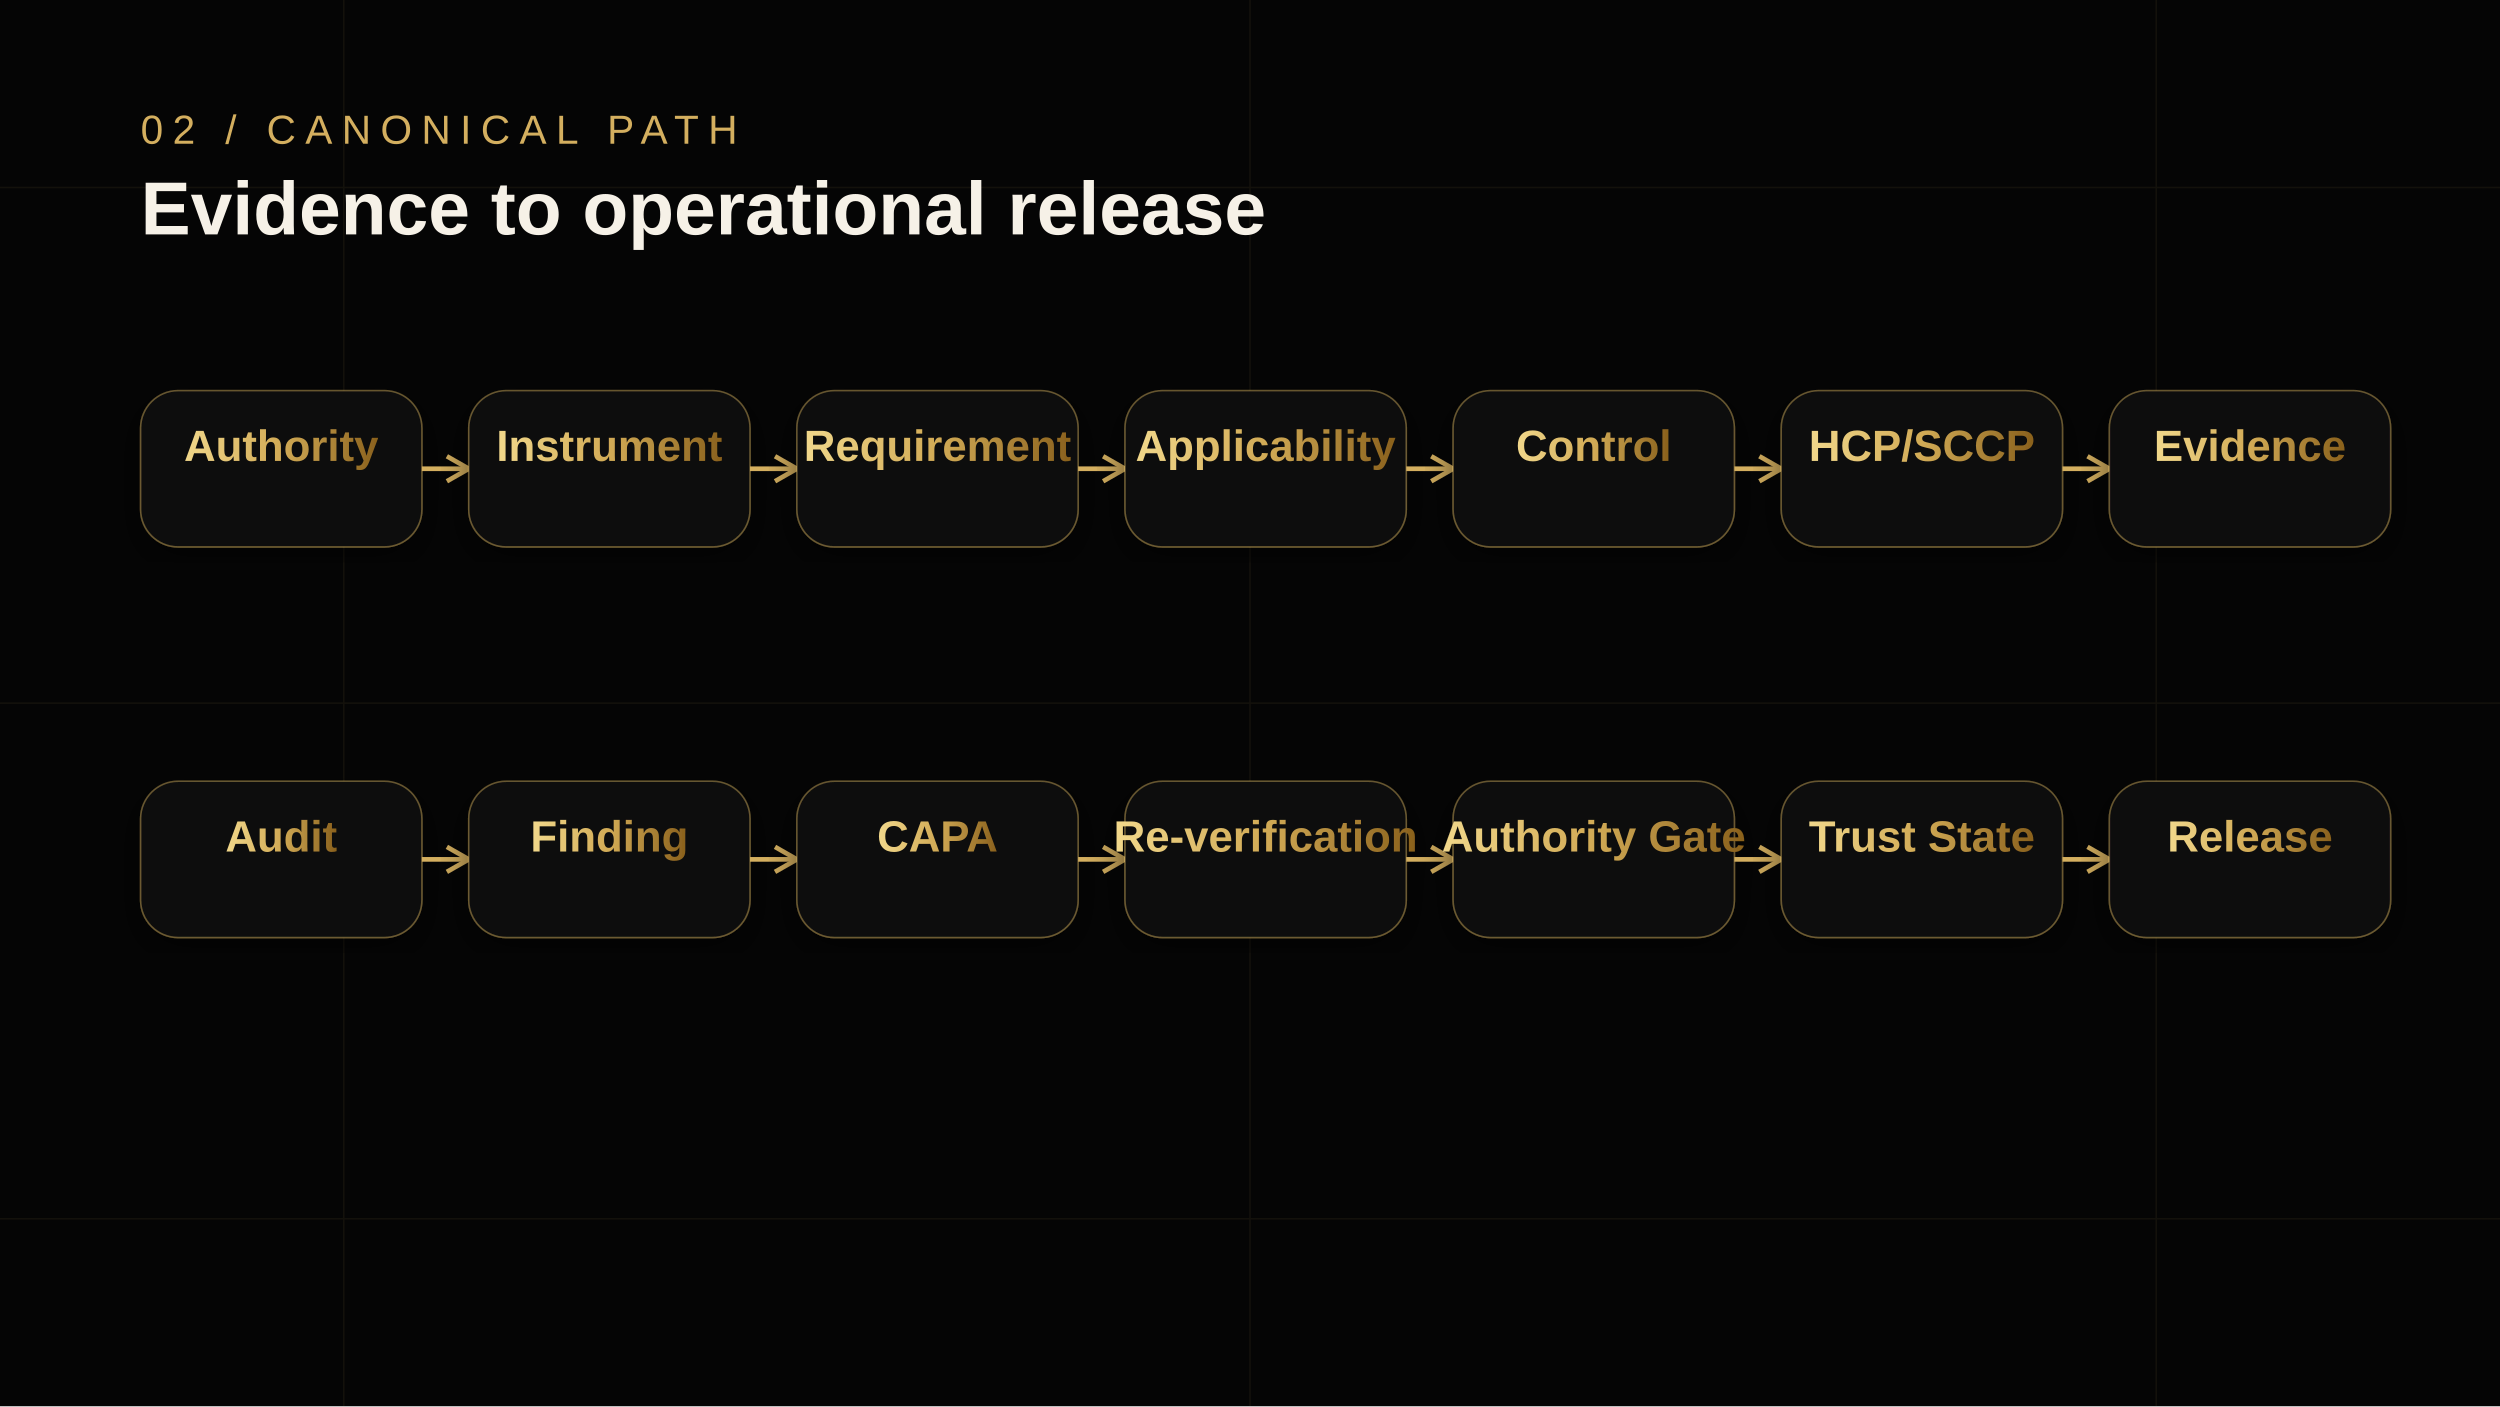
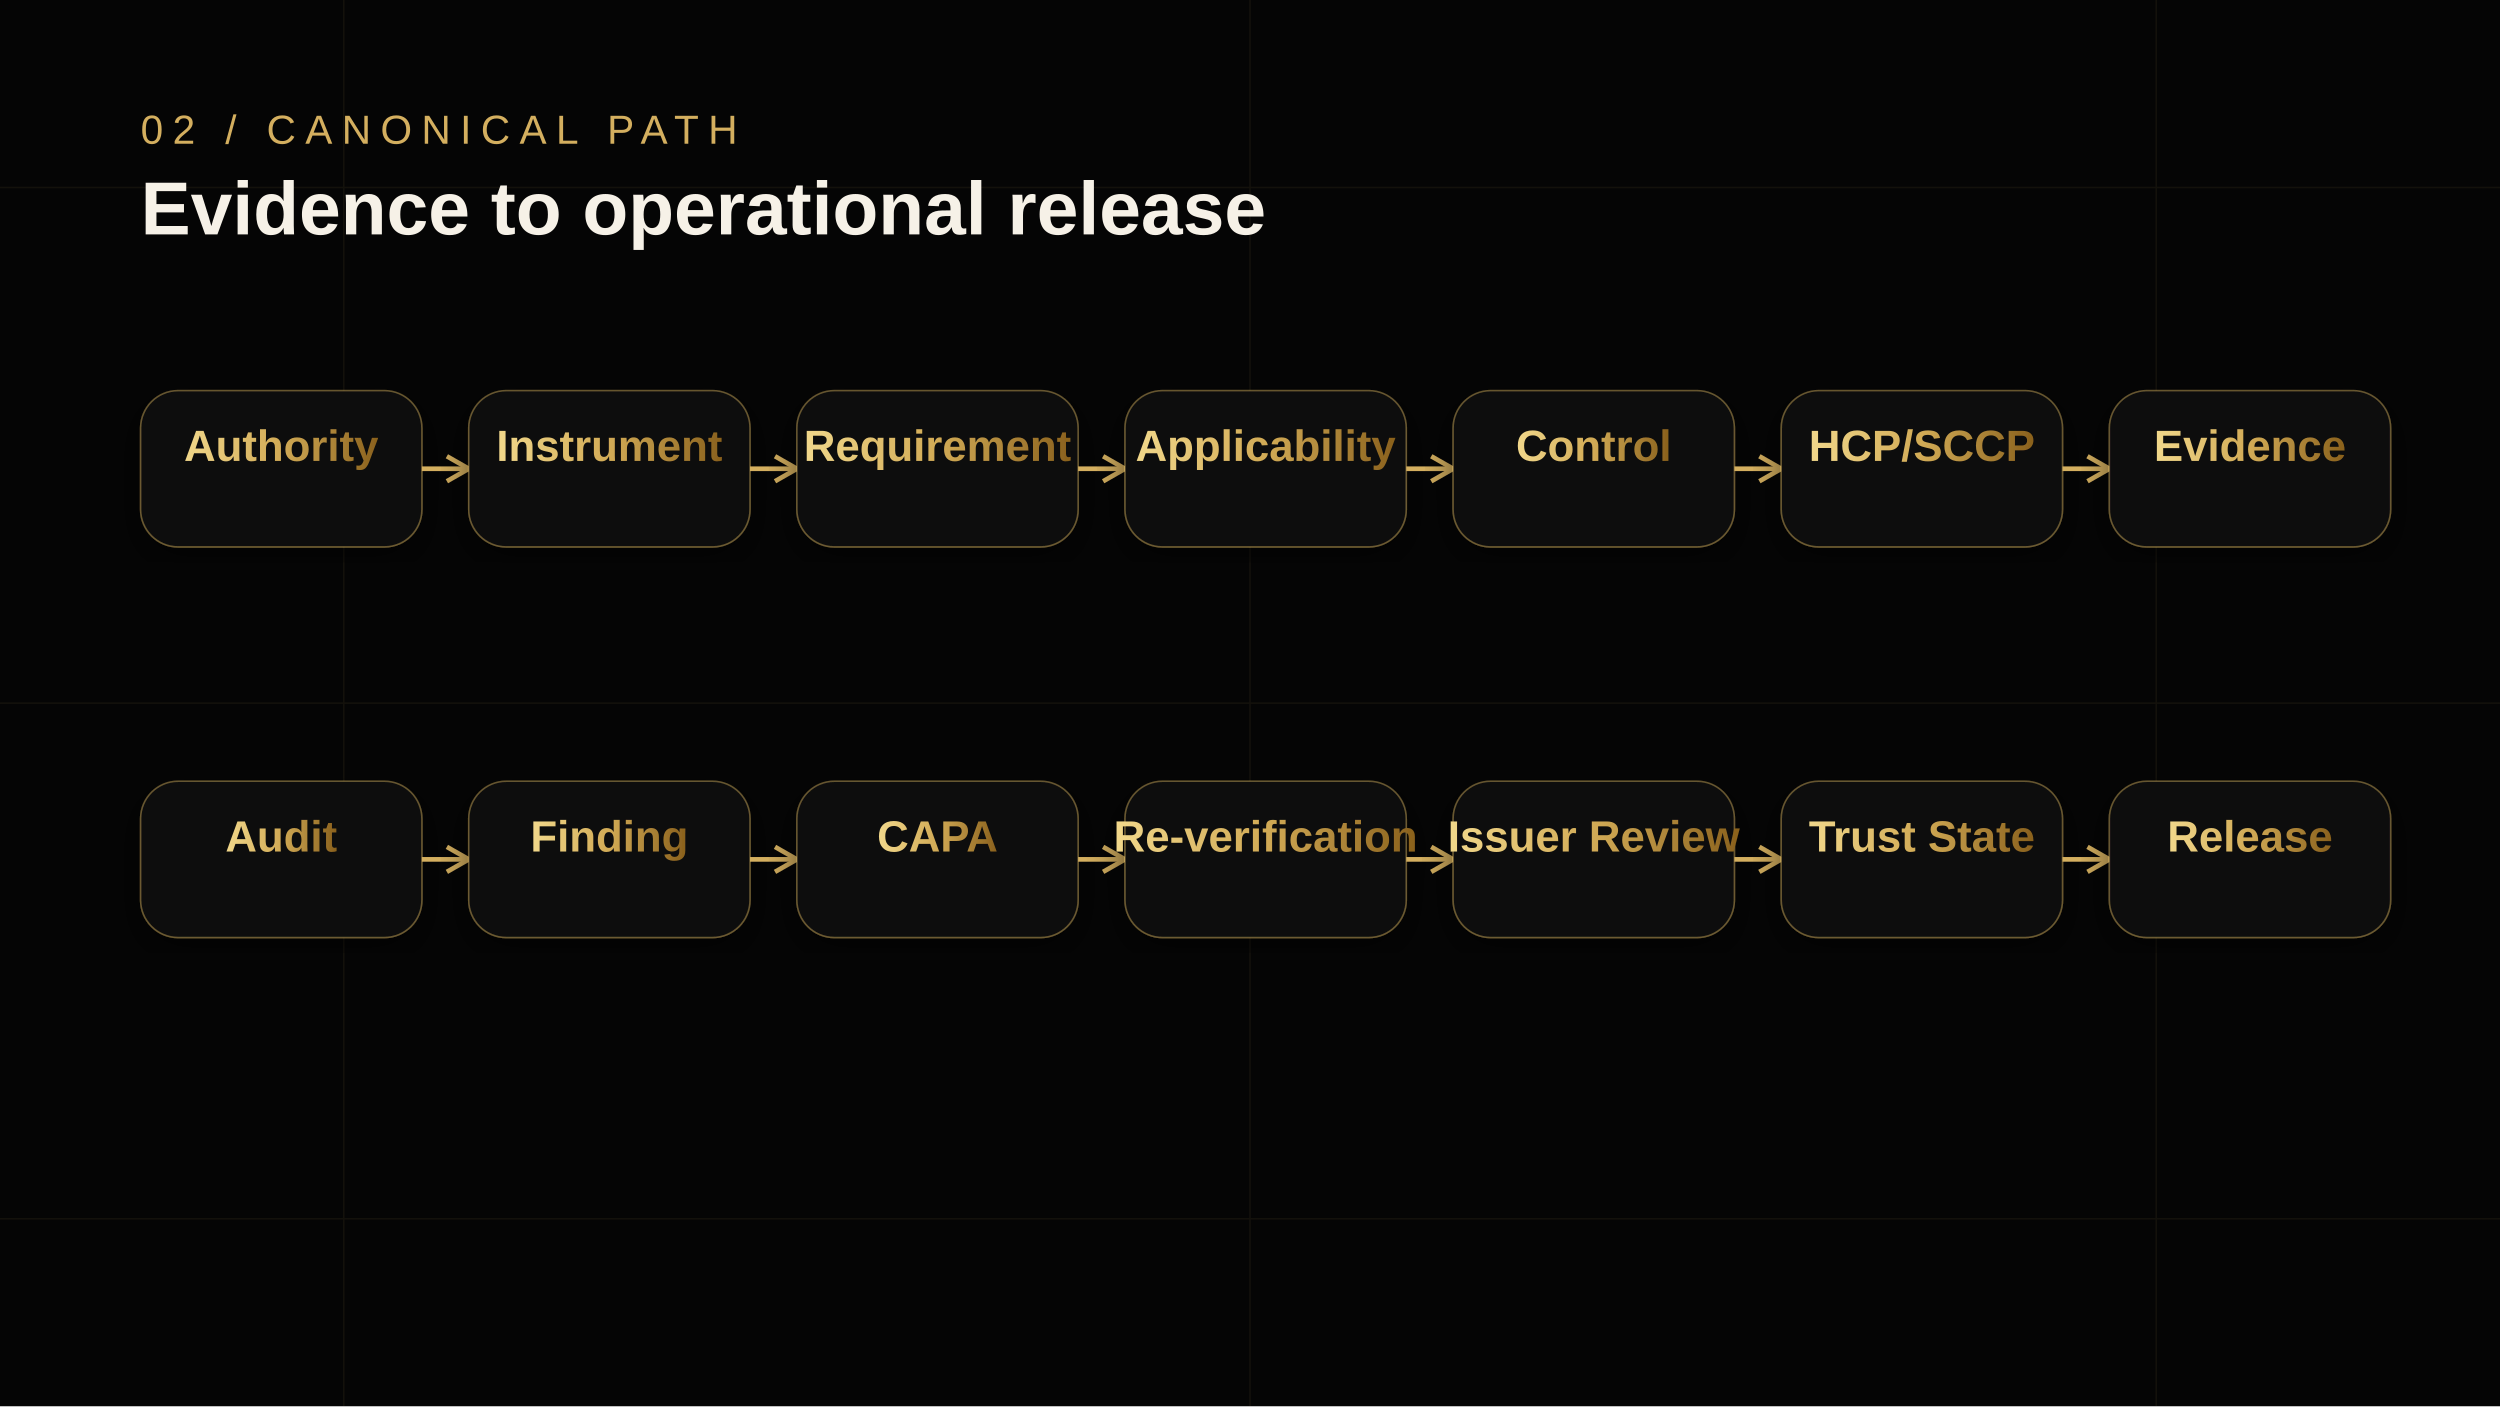
<svg xmlns="http://www.w3.org/2000/svg" viewBox="0 0 1600 900">
  <defs>
    <linearGradient id="g" x1="0" x2="1">
      <stop stop-color="#f1d78a" />
      <stop offset=".5" stop-color="#d1aa55" />
      <stop offset="1" stop-color="#8a611d" />
    </linearGradient>
    <filter id="s">
      <feDropShadow dx="0" dy="8" stdDeviation="12" flood-color="#000" flood-opacity=".55" />
    </filter>
  </defs>
  <rect width="1600" height="900" fill="#050505" />
  <path d="M0 120H1600M0 450H1600M0 780H1600M220 0V900M800 0V900M1380 0V900" stroke="#d4af5f" opacity=".07" />
  <g font-family="Arial,sans-serif" fill="#f6f1e7">
    <text x="90" y="92" font-size="26" letter-spacing="6" fill="#d4af5f">02 / CANONICAL PATH</text>
    <text x="90" y="150" font-size="48" font-weight="700">Evidence to operational release</text>
    <g filter="url(#s)">
      <rect x="90" y="250" width="180" height="100" rx="24" fill="#0d0d0d" stroke="#d4af5f" stroke-opacity=".45" />
      <text x="180" y="295" text-anchor="middle" font-size="28" font-weight="700" fill="url(#g)">Authority</text>
    </g>
    <path d="M270 300 L300 300" stroke="#d4af5f" stroke-width="3" />
    <path d="M286 292 L300 300 L286 308" fill="none" stroke="#d4af5f" stroke-width="3" />
    <g filter="url(#s)">
      <rect x="300" y="250" width="180" height="100" rx="24" fill="#0d0d0d" stroke="#d4af5f" stroke-opacity=".45" />
      <text x="390" y="295" text-anchor="middle" font-size="28" font-weight="700" fill="url(#g)">Instrument</text>
    </g>
    <path d="M480 300 L510 300" stroke="#d4af5f" stroke-width="3" />
    <path d="M496 292 L510 300 L496 308" fill="none" stroke="#d4af5f" stroke-width="3" />
    <g filter="url(#s)">
      <rect x="510" y="250" width="180" height="100" rx="24" fill="#0d0d0d" stroke="#d4af5f" stroke-opacity=".45" />
      <text x="600" y="295" text-anchor="middle" font-size="28" font-weight="700" fill="url(#g)">Requirement</text>
    </g>
    <path d="M690 300 L720 300" stroke="#d4af5f" stroke-width="3" />
    <path d="M706 292 L720 300 L706 308" fill="none" stroke="#d4af5f" stroke-width="3" />
    <g filter="url(#s)">
      <rect x="720" y="250" width="180" height="100" rx="24" fill="#0d0d0d" stroke="#d4af5f" stroke-opacity=".45" />
      <text x="810" y="295" text-anchor="middle" font-size="28" font-weight="700" fill="url(#g)">Applicability</text>
    </g>
    <path d="M900 300 L930 300" stroke="#d4af5f" stroke-width="3" />
    <path d="M916 292 L930 300 L916 308" fill="none" stroke="#d4af5f" stroke-width="3" />
    <g filter="url(#s)">
      <rect x="930" y="250" width="180" height="100" rx="24" fill="#0d0d0d" stroke="#d4af5f" stroke-opacity=".45" />
      <text x="1020" y="295" text-anchor="middle" font-size="28" font-weight="700" fill="url(#g)">Control</text>
    </g>
    <path d="M1110 300 L1140 300" stroke="#d4af5f" stroke-width="3" />
    <path d="M1126 292 L1140 300 L1126 308" fill="none" stroke="#d4af5f" stroke-width="3" />
    <g filter="url(#s)">
      <rect x="1140" y="250" width="180" height="100" rx="24" fill="#0d0d0d" stroke="#d4af5f" stroke-opacity=".45" />
      <text x="1230" y="295" text-anchor="middle" font-size="28" font-weight="700" fill="url(#g)">HCP/SCCP</text>
    </g>
    <path d="M1320 300 L1350 300" stroke="#d4af5f" stroke-width="3" />
    <path d="M1336 292 L1350 300 L1336 308" fill="none" stroke="#d4af5f" stroke-width="3" />
    <g filter="url(#s)">
      <rect x="1350" y="250" width="180" height="100" rx="24" fill="#0d0d0d" stroke="#d4af5f" stroke-opacity=".45" />
      <text x="1440" y="295" text-anchor="middle" font-size="28" font-weight="700" fill="url(#g)">Evidence</text>
    </g>
    <g filter="url(#s)">
      <rect x="90" y="500" width="180" height="100" rx="24" fill="#0d0d0d" stroke="#d4af5f" stroke-opacity=".45" />
      <text x="180" y="545" text-anchor="middle" font-size="28" font-weight="700" fill="url(#g)">Audit</text>
    </g>
    <path d="M270 550 L300 550" stroke="#d4af5f" stroke-width="3" />
    <path d="M286 542 L300 550 L286 558" fill="none" stroke="#d4af5f" stroke-width="3" />
    <g filter="url(#s)">
      <rect x="300" y="500" width="180" height="100" rx="24" fill="#0d0d0d" stroke="#d4af5f" stroke-opacity=".45" />
      <text x="390" y="545" text-anchor="middle" font-size="28" font-weight="700" fill="url(#g)">Finding</text>
    </g>
    <path d="M480 550 L510 550" stroke="#d4af5f" stroke-width="3" />
    <path d="M496 542 L510 550 L496 558" fill="none" stroke="#d4af5f" stroke-width="3" />
    <g filter="url(#s)">
      <rect x="510" y="500" width="180" height="100" rx="24" fill="#0d0d0d" stroke="#d4af5f" stroke-opacity=".45" />
      <text x="600" y="545" text-anchor="middle" font-size="28" font-weight="700" fill="url(#g)">CAPA</text>
    </g>
    <path d="M690 550 L720 550" stroke="#d4af5f" stroke-width="3" />
    <path d="M706 542 L720 550 L706 558" fill="none" stroke="#d4af5f" stroke-width="3" />
    <g filter="url(#s)">
      <rect x="720" y="500" width="180" height="100" rx="24" fill="#0d0d0d" stroke="#d4af5f" stroke-opacity=".45" />
      <text x="810" y="545" text-anchor="middle" font-size="28" font-weight="700" fill="url(#g)">Re-verification</text>
    </g>
    <path d="M900 550 L930 550" stroke="#d4af5f" stroke-width="3" />
    <path d="M916 542 L930 550 L916 558" fill="none" stroke="#d4af5f" stroke-width="3" />
    <g filter="url(#s)">
      <rect x="930" y="500" width="180" height="100" rx="24" fill="#0d0d0d" stroke="#d4af5f" stroke-opacity=".45" />
-       <text x="1020" y="545" text-anchor="middle" font-size="28" font-weight="700" fill="url(#g)">Authority Gate</text>
+       <text x="1020" y="545" text-anchor="middle" font-size="28" font-weight="700" fill="url(#g)">Issuer Review</text>
    </g>
    <path d="M1110 550 L1140 550" stroke="#d4af5f" stroke-width="3" />
    <path d="M1126 542 L1140 550 L1126 558" fill="none" stroke="#d4af5f" stroke-width="3" />
    <g filter="url(#s)">
      <rect x="1140" y="500" width="180" height="100" rx="24" fill="#0d0d0d" stroke="#d4af5f" stroke-opacity=".45" />
      <text x="1230" y="545" text-anchor="middle" font-size="28" font-weight="700" fill="url(#g)">Trust State</text>
    </g>
    <path d="M1320 550 L1350 550" stroke="#d4af5f" stroke-width="3" />
    <path d="M1336 542 L1350 550 L1336 558" fill="none" stroke="#d4af5f" stroke-width="3" />
    <g filter="url(#s)">
      <rect x="1350" y="500" width="180" height="100" rx="24" fill="#0d0d0d" stroke="#d4af5f" stroke-opacity=".45" />
      <text x="1440" y="545" text-anchor="middle" font-size="28" font-weight="700" fill="url(#g)">Release</text>
    </g>
  </g>
</svg>
